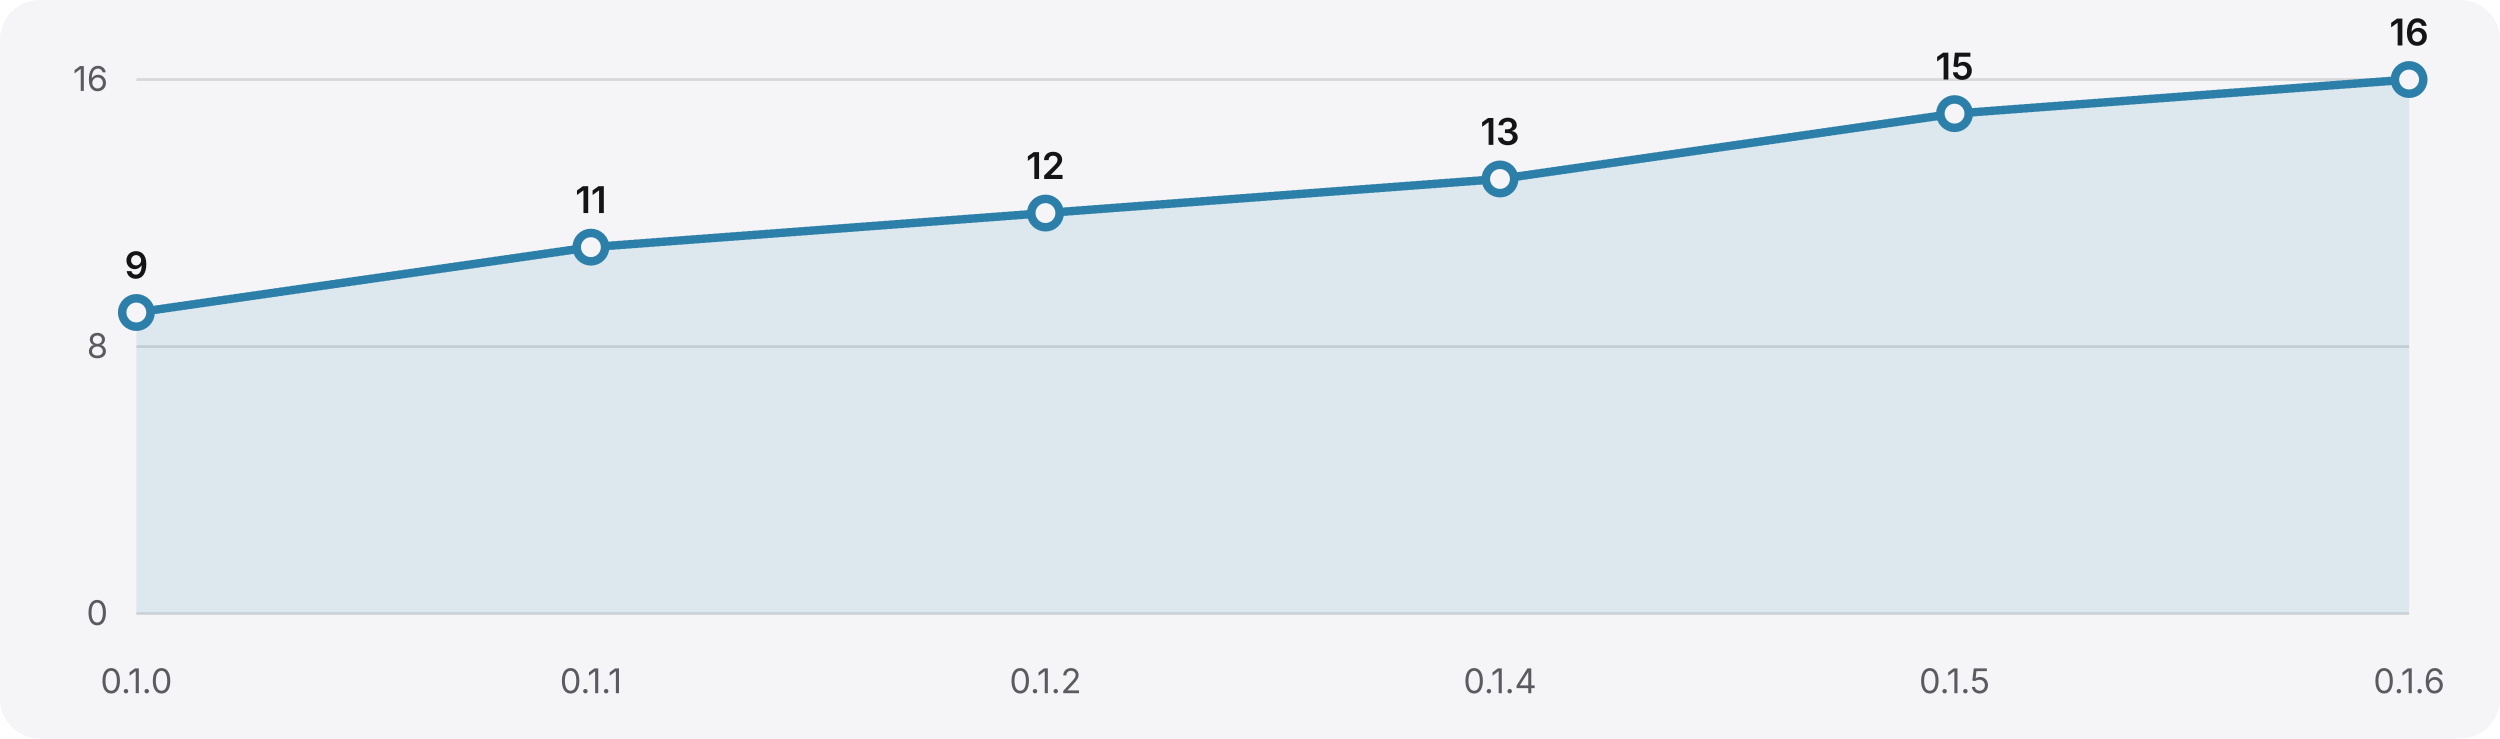
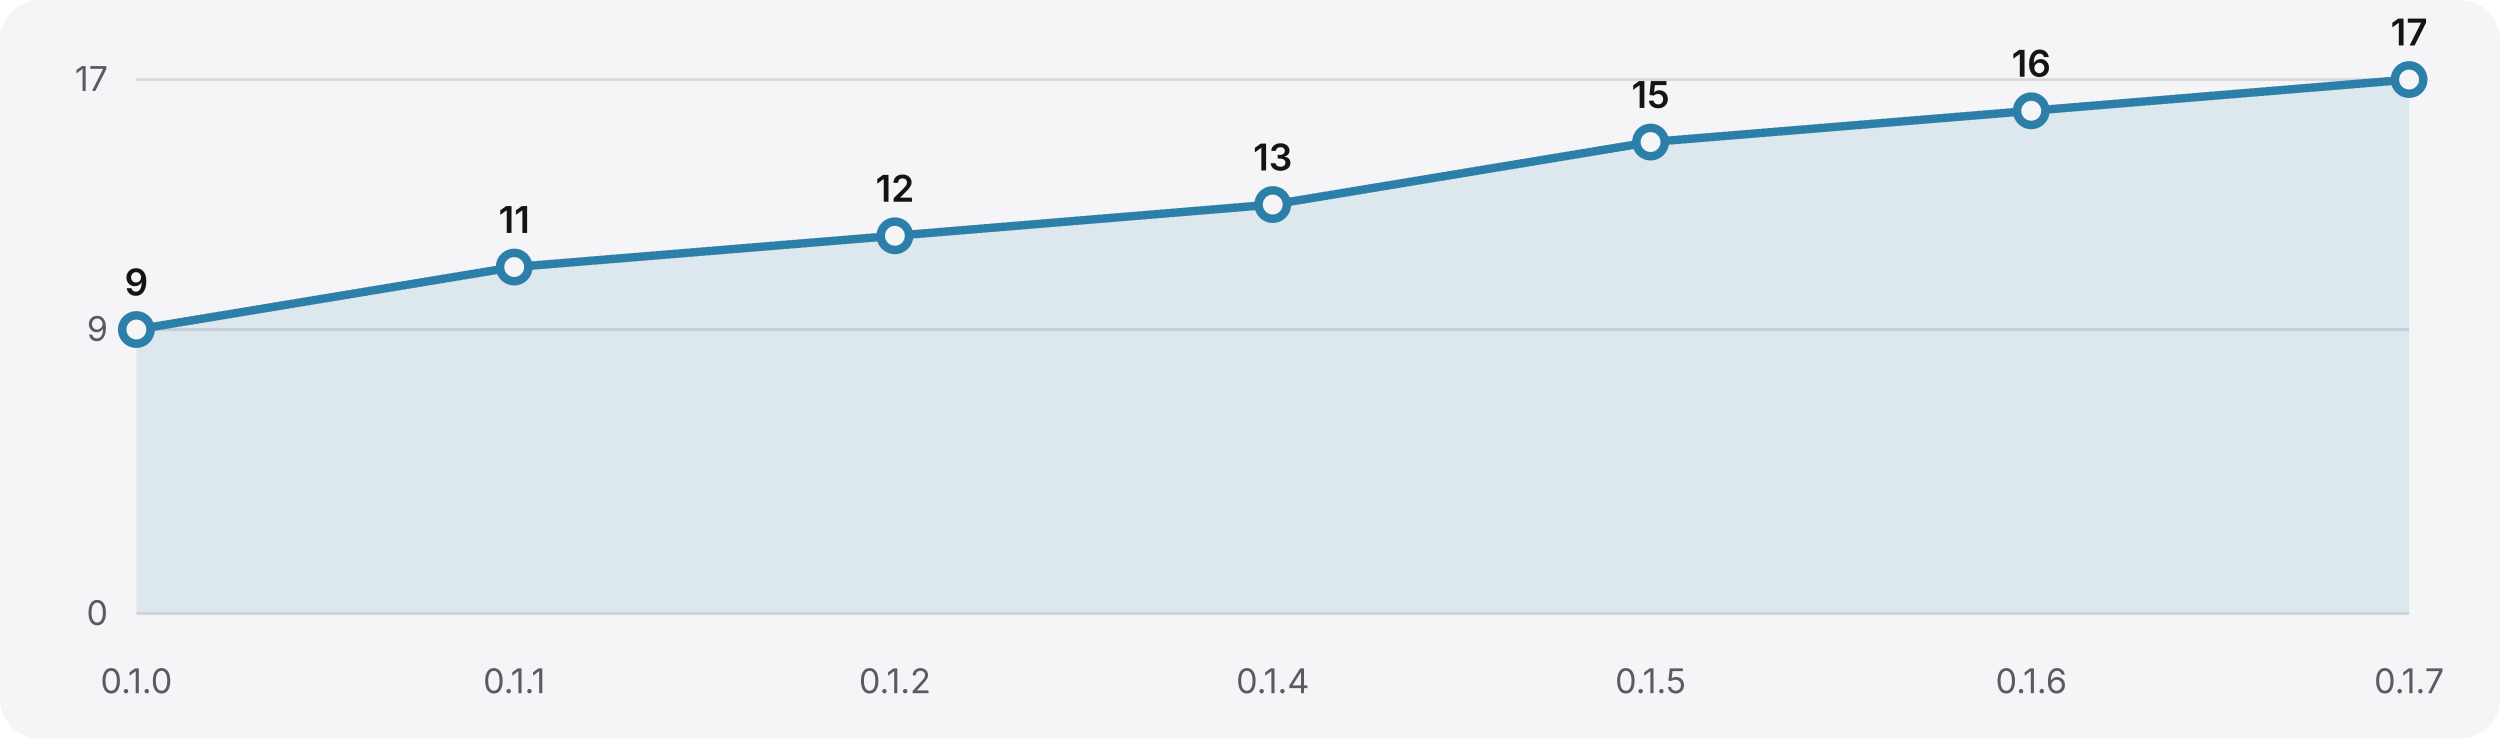
<svg xmlns="http://www.w3.org/2000/svg" viewBox="0 0 880 260" width="880" height="260" font-family="-apple-system, Segoe UI, sans-serif" role="img">
  <style>.line{stroke-dasharray:1;stroke-dashoffset:1;animation:draw 1.5s ease-out forwards}@keyframes draw{to{stroke-dashoffset:0}}@media (prefers-reduced-motion: reduce){.line{animation:none;stroke-dashoffset:0}}</style>
  <rect width="880" height="260" rx="14" fill="#F5F5F7" />
  <line x1="48" x2="848" y1="216" y2="216" stroke="#d8d8dc" stroke-width="1" />
  <text x="38" y="220" text-anchor="end" font-size="12" fill="#5a5a60">0</text>
-   <line x1="48" x2="848" y1="122" y2="122" stroke="#d8d8dc" stroke-width="1" />
-   <text x="38" y="126" text-anchor="end" font-size="12" fill="#5a5a60">8</text>
+   <line x1="48" x2="848" y1="116" y2="116" stroke="#d8d8dc" stroke-width="1" />
+   <text x="38" y="120" text-anchor="end" font-size="12" fill="#5a5a60">9</text>
  <line x1="48" x2="848" y1="28" y2="28" stroke="#d8d8dc" stroke-width="1" />
-   <text x="38" y="32" text-anchor="end" font-size="12" fill="#5a5a60">16</text>
-   <path d="M48 110 L208 87 L368 75 L528 63 L688 40 L848 28 L848 216 L48 216 Z" fill="#2b7fa8" fill-opacity="0.12" />
-   <path class="line" d="M48 110 L208 87 L368 75 L528 63 L688 40 L848 28" pathLength="1" fill="none" stroke="#2b7fa8" stroke-width="3" stroke-linejoin="round" stroke-linecap="round" />
-   <circle cx="48" cy="110" r="5" fill="#F5F5F7" stroke="#2b7fa8" stroke-width="3" />
-   <text x="48" y="98" text-anchor="middle" font-size="13" font-weight="600" fill="#141416">9</text>
+   <text x="38" y="32" text-anchor="end" font-size="12" fill="#5a5a60">17</text>
+   <path d="M48 116 L181 94 L315 83 L448 72 L581 50 L715 39 L848 28 L848 216 L48 216 Z" fill="#2b7fa8" fill-opacity="0.12" />
+   <path class="line" d="M48 116 L181 94 L315 83 L448 72 L581 50 L715 39 L848 28" pathLength="1" fill="none" stroke="#2b7fa8" stroke-width="3" stroke-linejoin="round" stroke-linecap="round" />
+   <circle cx="48" cy="116" r="5" fill="#F5F5F7" stroke="#2b7fa8" stroke-width="3" />
+   <text x="48" y="104" text-anchor="middle" font-size="13" font-weight="600" fill="#141416">9</text>
  <text x="48" y="244" text-anchor="middle" font-size="12" fill="#5a5a60">0.1.0</text>
-   <circle cx="208" cy="87" r="5" fill="#F5F5F7" stroke="#2b7fa8" stroke-width="3" />
-   <text x="208" y="75" text-anchor="middle" font-size="13" font-weight="600" fill="#141416">11</text>
-   <text x="208" y="244" text-anchor="middle" font-size="12" fill="#5a5a60">0.1.1</text>
-   <circle cx="368" cy="75" r="5" fill="#F5F5F7" stroke="#2b7fa8" stroke-width="3" />
-   <text x="368" y="63" text-anchor="middle" font-size="13" font-weight="600" fill="#141416">12</text>
-   <text x="368" y="244" text-anchor="middle" font-size="12" fill="#5a5a60">0.1.2</text>
-   <circle cx="528" cy="63" r="5" fill="#F5F5F7" stroke="#2b7fa8" stroke-width="3" />
-   <text x="528" y="51" text-anchor="middle" font-size="13" font-weight="600" fill="#141416">13</text>
-   <text x="528" y="244" text-anchor="middle" font-size="12" fill="#5a5a60">0.1.4</text>
-   <circle cx="688" cy="40" r="5" fill="#F5F5F7" stroke="#2b7fa8" stroke-width="3" />
-   <text x="688" y="28" text-anchor="middle" font-size="13" font-weight="600" fill="#141416">15</text>
-   <text x="688" y="244" text-anchor="middle" font-size="12" fill="#5a5a60">0.1.5</text>
+   <circle cx="181" cy="94" r="5" fill="#F5F5F7" stroke="#2b7fa8" stroke-width="3" />
+   <text x="181" y="82" text-anchor="middle" font-size="13" font-weight="600" fill="#141416">11</text>
+   <text x="181" y="244" text-anchor="middle" font-size="12" fill="#5a5a60">0.1.1</text>
+   <circle cx="315" cy="83" r="5" fill="#F5F5F7" stroke="#2b7fa8" stroke-width="3" />
+   <text x="315" y="71" text-anchor="middle" font-size="13" font-weight="600" fill="#141416">12</text>
+   <text x="315" y="244" text-anchor="middle" font-size="12" fill="#5a5a60">0.1.2</text>
+   <circle cx="448" cy="72" r="5" fill="#F5F5F7" stroke="#2b7fa8" stroke-width="3" />
+   <text x="448" y="60" text-anchor="middle" font-size="13" font-weight="600" fill="#141416">13</text>
+   <text x="448" y="244" text-anchor="middle" font-size="12" fill="#5a5a60">0.1.4</text>
+   <circle cx="581" cy="50" r="5" fill="#F5F5F7" stroke="#2b7fa8" stroke-width="3" />
+   <text x="581" y="38" text-anchor="middle" font-size="13" font-weight="600" fill="#141416">15</text>
+   <text x="581" y="244" text-anchor="middle" font-size="12" fill="#5a5a60">0.1.5</text>
+   <circle cx="715" cy="39" r="5" fill="#F5F5F7" stroke="#2b7fa8" stroke-width="3" />
+   <text x="715" y="27" text-anchor="middle" font-size="13" font-weight="600" fill="#141416">16</text>
+   <text x="715" y="244" text-anchor="middle" font-size="12" fill="#5a5a60">0.1.6</text>
  <circle cx="848" cy="28" r="5" fill="#F5F5F7" stroke="#2b7fa8" stroke-width="3" />
-   <text x="848" y="16" text-anchor="middle" font-size="13" font-weight="600" fill="#141416">16</text>
-   <text x="848" y="244" text-anchor="middle" font-size="12" fill="#5a5a60">0.1.6</text>
+   <text x="848" y="16" text-anchor="middle" font-size="13" font-weight="600" fill="#141416">17</text>
+   <text x="848" y="244" text-anchor="middle" font-size="12" fill="#5a5a60">0.1.7</text>
</svg>
